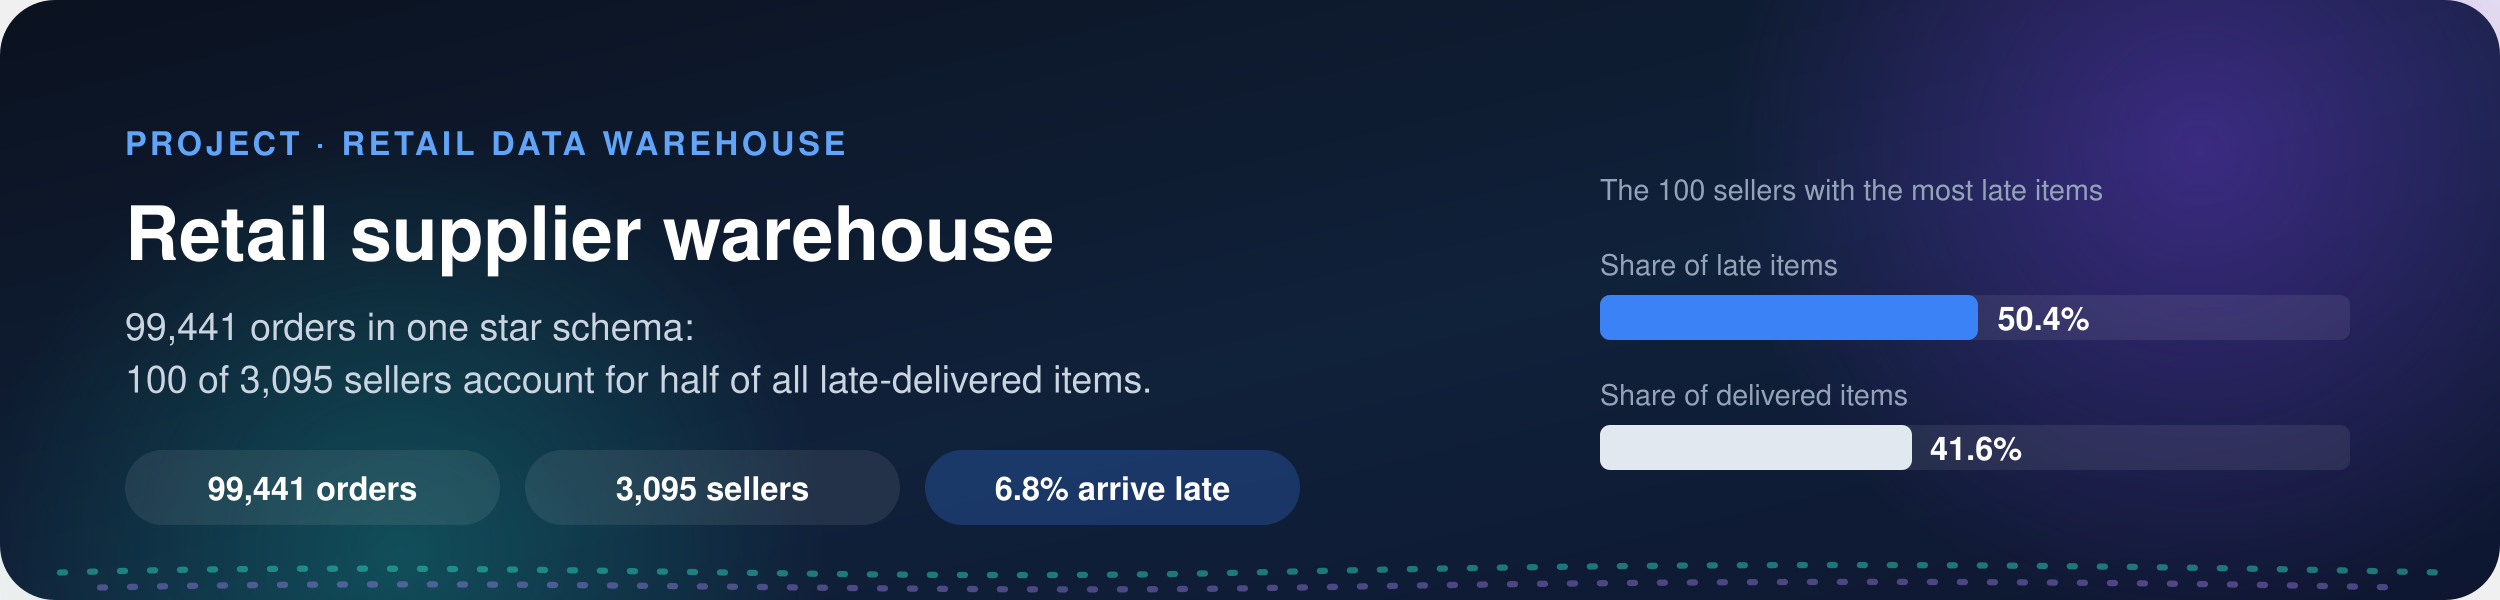
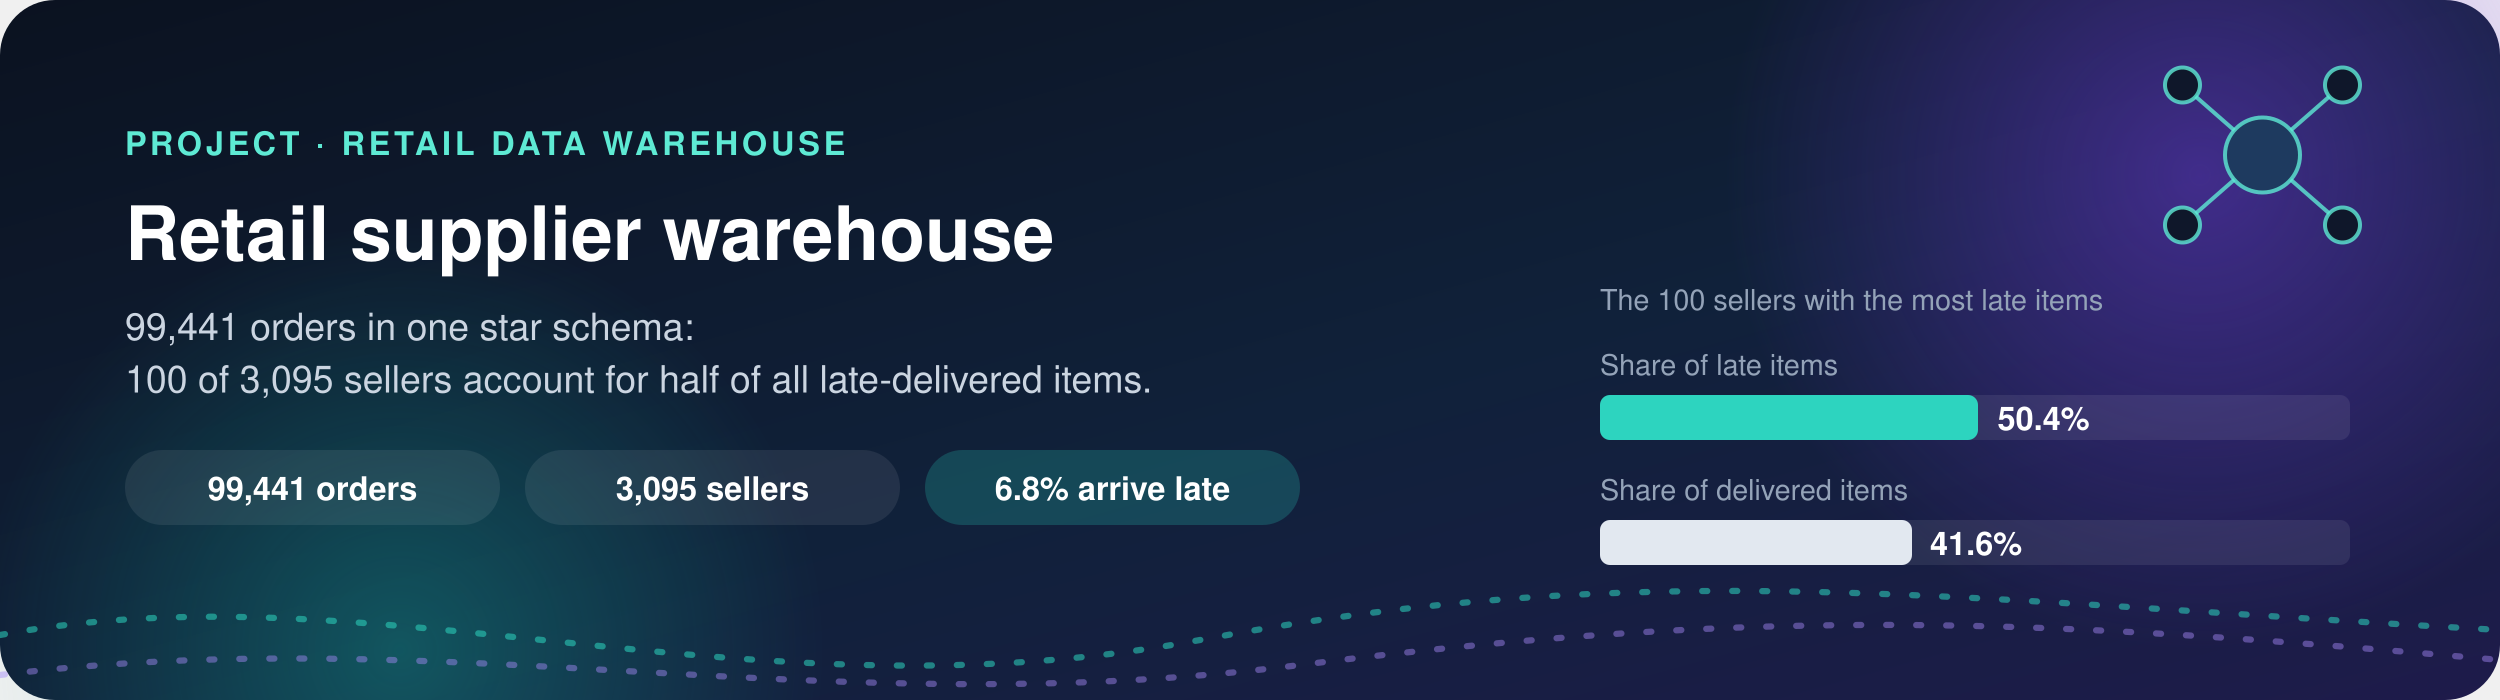
- <svg xmlns="http://www.w3.org/2000/svg" viewBox="0 0 1000 240" width="1000" height="240" role="img" aria-label="Retail supplier warehouse. 99,441 orders in one star schema: 100 of 3,095 sellers account for half of all late-delivered items. Bars show the 100 sellers' share of late items against their share of delivered items.">
+ <svg xmlns="http://www.w3.org/2000/svg" viewBox="0 0 1000 280" width="1000" height="280" role="img" aria-label="Retail supplier warehouse. 99,441 orders in one star schema: 100 of 3,095 sellers account for half of all late-delivered items. Bars show the 100 sellers' share of late items against their share of delivered items.">
  <defs>
    <linearGradient id="bg" x1="0" y1="0" x2="1" y2="1">
      <stop offset="0" stop-color="#0B1220" />
      <stop offset="0.55" stop-color="#10213A" />
-       <stop offset="1" stop-color="#0E1630" />
+       <stop offset="1" stop-color="#1E1B4B" />
    </linearGradient>
-     <radialGradient id="jrGlowA" cx="0.5" cy="0.5" r="0.5">
-       <stop offset="0" stop-color="#7C3AED" stop-opacity="0.4" />
+     <radialGradient id="glowA" cx="0.5" cy="0.5" r="0.5">
+       <stop offset="0" stop-color="#7C3AED" stop-opacity="0.45" />
      <stop offset="1" stop-color="#7C3AED" stop-opacity="0" />
    </radialGradient>
-     <radialGradient id="jrGlowB" cx="0.5" cy="0.5" r="0.5">
-       <stop offset="0" stop-color="#14B8A6" stop-opacity="0.3" />
+     <radialGradient id="glowB" cx="0.5" cy="0.5" r="0.5">
+       <stop offset="0" stop-color="#14B8A6" stop-opacity="0.35" />
      <stop offset="1" stop-color="#14B8A6" stop-opacity="0" />
    </radialGradient>
  </defs>
  <style>
-     text { font-family: "Segoe UI", -apple-system, Helvetica, Arial, sans-serif; }
-     .eyebrow { font-size: 13px; font-weight: 600; fill: #60A5FA; letter-spacing: 1.5px; }
-     .title { font-size: 30px; font-weight: 700; fill: #FFFFFF; }
-     .result { font-size: 15px; fill: #CBD5E1; }
-     .chip { font-size: 13px; font-weight: 600; fill: #FFFFFF; }
-     .cap { font-size: 11.5px; fill: #94A3B8; }
-     .val { font-size: 13px; font-weight: 600; fill: #FFFFFF; }
-       .wave { fill: none; stroke-width: 2.5; stroke-linecap: round; stroke-dasharray: 2 10; animation: flow 6s linear infinite; }
+     .sans { font-family: "Segoe UI", -apple-system, Helvetica, Arial, sans-serif; }
+     .wave { fill: none; stroke-width: 2.5; stroke-linecap: round; stroke-dasharray: 2 10; animation: flow 6s linear infinite; }
    @keyframes flow { to { stroke-dashoffset: -120; } }
+     .pulse { animation: pulse 3s ease-in-out infinite; transform-origin: 905px 62px; }
+     @keyframes pulse { 0%, 100% { transform: scale(1); opacity: 0.85; } 50% { transform: scale(1.08); opacity: 1; } }
  </style>
-   <rect width="1000" height="240" rx="22" fill="url(#bg)" />
-   <circle cx="880" cy="60" r="190" fill="url(#jrGlowA)" />
-   <circle cx="160" cy="220" r="170" fill="url(#jrGlowB)" />
-   <path class="wave" stroke="#2DD4BF" stroke-opacity="0.5" d="M24 229 C 200 224, 330 233, 500 229 S 800 225, 976 229" />
-   <path class="wave" stroke="#A78BFA" stroke-opacity="0.4" style="animation-duration:9s" d="M40 235 C 220 231, 360 238, 520 235 S 820 232, 960 235" />
-   <text x="50" y="62" class="eyebrow">PROJECT · RETAIL DATA WAREHOUSE</text>
-   <text x="50" y="104" class="title">Retail supplier warehouse</text>
-   <text x="50" y="136" class="result">99,441 orders in one star schema:</text>
-   <text x="50" y="157" class="result">100 of 3,095 sellers account for half of all late-delivered items.</text>
+   <rect width="1000" height="280" rx="22" fill="url(#bg)" />
+   <circle cx="880" cy="70" r="190" fill="url(#glowA)" />
+   <circle cx="160" cy="260" r="170" fill="url(#glowB)" />
+   <path class="wave" stroke="#2DD4BF" stroke-opacity="0.55" d="M0 254 C 150 226, 300 290, 480 256 S 780 240, 1000 252" />
+   <path class="wave" stroke="#A78BFA" stroke-opacity="0.45" style="animation-duration:9s" d="M0 270 C 180 248, 330 290, 520 266 S 820 248, 1000 264" />
+   <text x="50" y="62" class="sans" font-size="13" font-weight="600" fill="#5EEAD4" letter-spacing="1.5">PROJECT · RETAIL DATA WAREHOUSE</text>
+   <text x="50" y="104" class="sans" font-size="30" font-weight="700" fill="#FFFFFF">Retail supplier warehouse</text>
+   <text x="50" y="136" class="sans" font-size="15" fill="#CBD5E1">99,441 orders in one star schema:</text>
+   <text x="50" y="157" class="sans" font-size="15" fill="#CBD5E1">100 of 3,095 sellers account for half of all late-delivered items.</text>
  <rect x="50" y="180" width="150" height="30" rx="15" fill="#FFFFFF" fill-opacity="0.08" />
-   <text x="125" y="200" class="chip" text-anchor="middle">99,441 orders</text>
+   <text x="125" y="200" class="sans" font-size="13" font-weight="600" fill="#FFFFFF" text-anchor="middle">99,441 orders</text>
  <rect x="210" y="180" width="150" height="30" rx="15" fill="#FFFFFF" fill-opacity="0.08" />
-   <text x="285" y="200" class="chip" text-anchor="middle">3,095 sellers</text>
-   <rect x="370" y="180" width="150" height="30" rx="15" fill="#3B82F6" fill-opacity="0.25" />
-   <text x="445" y="200" class="chip" text-anchor="middle">6.8% arrive late</text>
-   <text x="640" y="80" class="cap">The 100 sellers with the most late items</text>
-   <text x="640" y="110" class="cap">Share of late items</text>
-   <rect x="640" y="118" width="300" height="18" rx="4" fill="#FFFFFF" fill-opacity="0.08" />
-   <rect x="640" y="118" width="151.2" height="18" rx="4" fill="#3B82F6" />
-   <text x="799" y="132" class="val">50.4%</text>
-   <text x="640" y="162" class="cap">Share of delivered items</text>
-   <rect x="640" y="170" width="300" height="18" rx="4" fill="#FFFFFF" fill-opacity="0.08" />
-   <rect x="640" y="170" width="124.8" height="18" rx="4" fill="#E2E8F0" />
-   <text x="772" y="184" class="val">41.6%</text>
+   <text x="285" y="200" class="sans" font-size="13" font-weight="600" fill="#FFFFFF" text-anchor="middle">3,095 sellers</text>
+   <rect x="370" y="180" width="150" height="30" rx="15" fill="#2DD4BF" fill-opacity="0.22" />
+   <text x="445" y="200" class="sans" font-size="13" font-weight="600" fill="#FFFFFF" text-anchor="middle">6.8% arrive late</text>
+   <text x="640" y="124" class="sans" font-size="11.5" fill="#94A3B8">The 100 sellers with the most late items</text>
+   <text x="640" y="150" class="sans" font-size="11.5" fill="#94A3B8">Share of late items</text>
+   <rect x="640" y="158" width="300" height="18" rx="4" fill="#FFFFFF" fill-opacity="0.08" />
+   <rect x="640" y="158" width="151.2" height="18" rx="4" fill="#2DD4BF" />
+   <text x="799" y="172" class="sans" font-size="13" font-weight="600" fill="#FFFFFF">50.4%</text>
+   <text x="640" y="200" class="sans" font-size="11.5" fill="#94A3B8">Share of delivered items</text>
+   <rect x="640" y="208" width="300" height="18" rx="4" fill="#FFFFFF" fill-opacity="0.08" />
+   <rect x="640" y="208" width="124.8" height="18" rx="4" fill="#E2E8F0" />
+   <text x="772" y="222" class="sans" font-size="13" font-weight="600" fill="#FFFFFF">41.6%</text>
+   <g class="pulse" stroke="#5EEAD4" stroke-opacity="0.8" stroke-width="1.6">
+     <line x1="905" y1="62" x2="873" y2="34" />
+     <line x1="905" y1="62" x2="937" y2="34" />
+     <line x1="905" y1="62" x2="873" y2="90" />
+     <line x1="905" y1="62" x2="937" y2="90" />
+     <circle cx="905" cy="62" r="15" fill="#1E3A5F" />
+     <circle cx="873" cy="34" r="7" fill="#0F172A" />
+     <circle cx="937" cy="34" r="7" fill="#0F172A" />
+     <circle cx="873" cy="90" r="7" fill="#0F172A" />
+     <circle cx="937" cy="90" r="7" fill="#0F172A" />
+   </g>
</svg>
